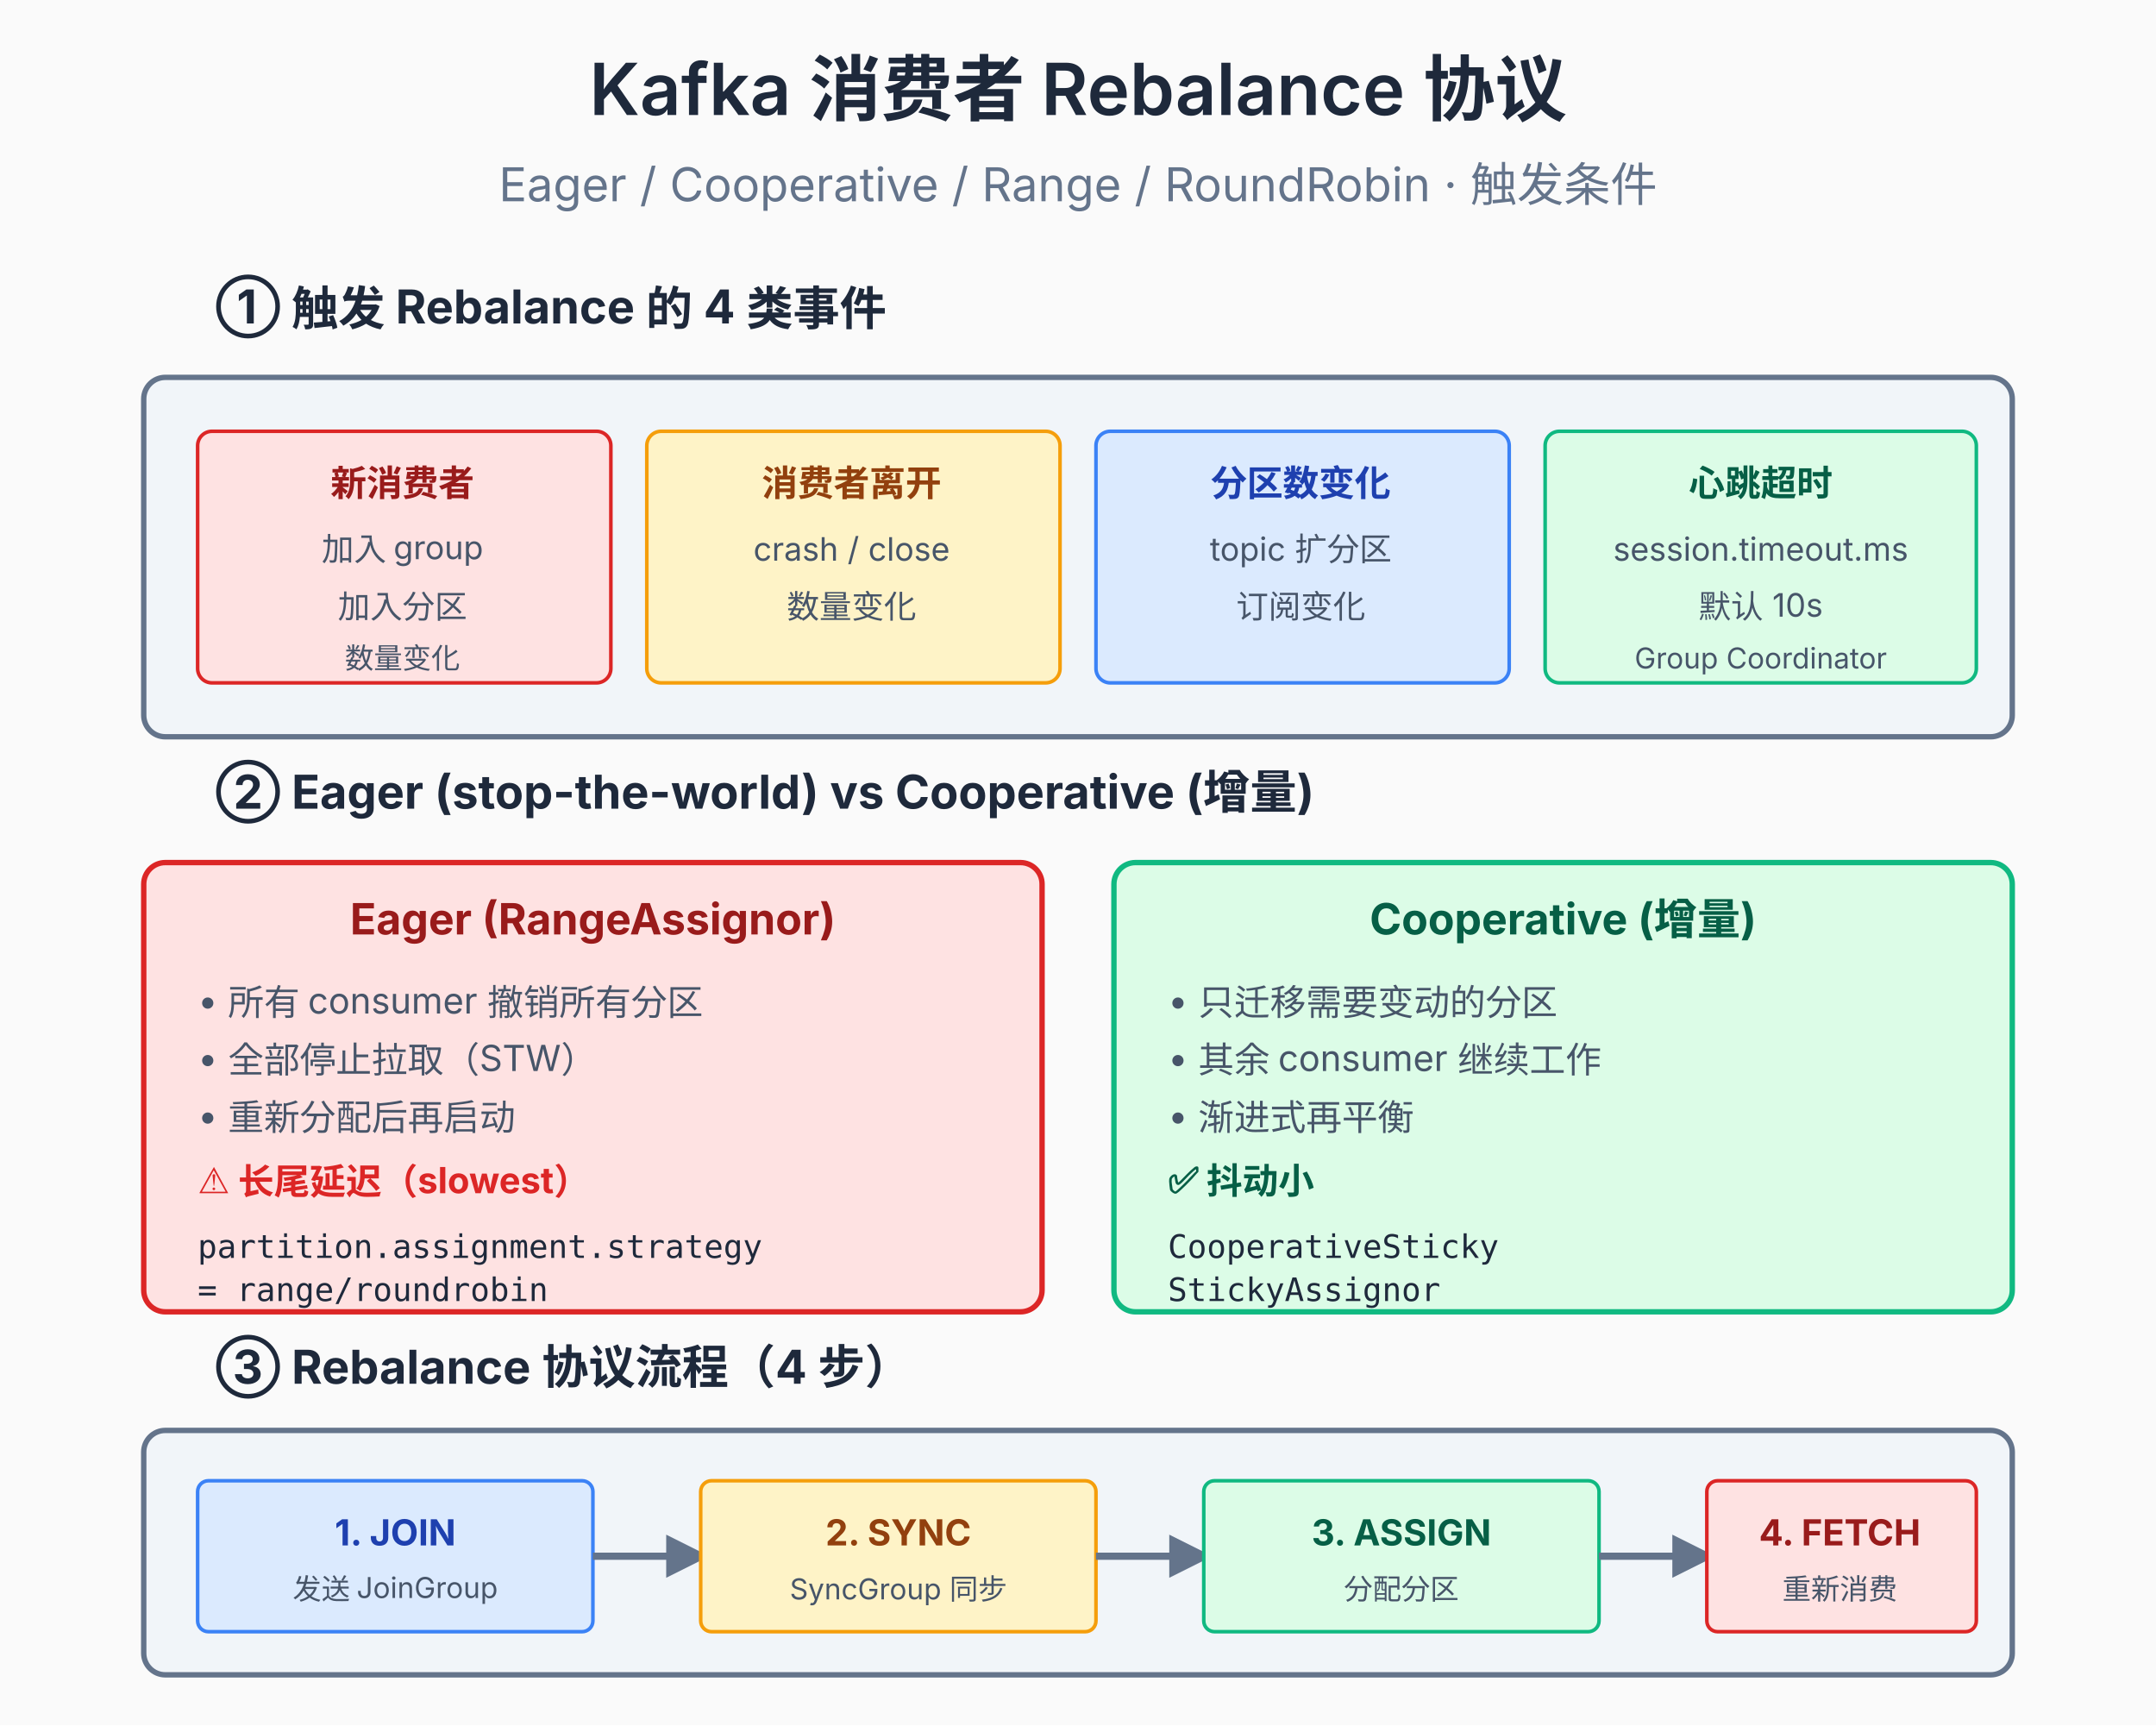
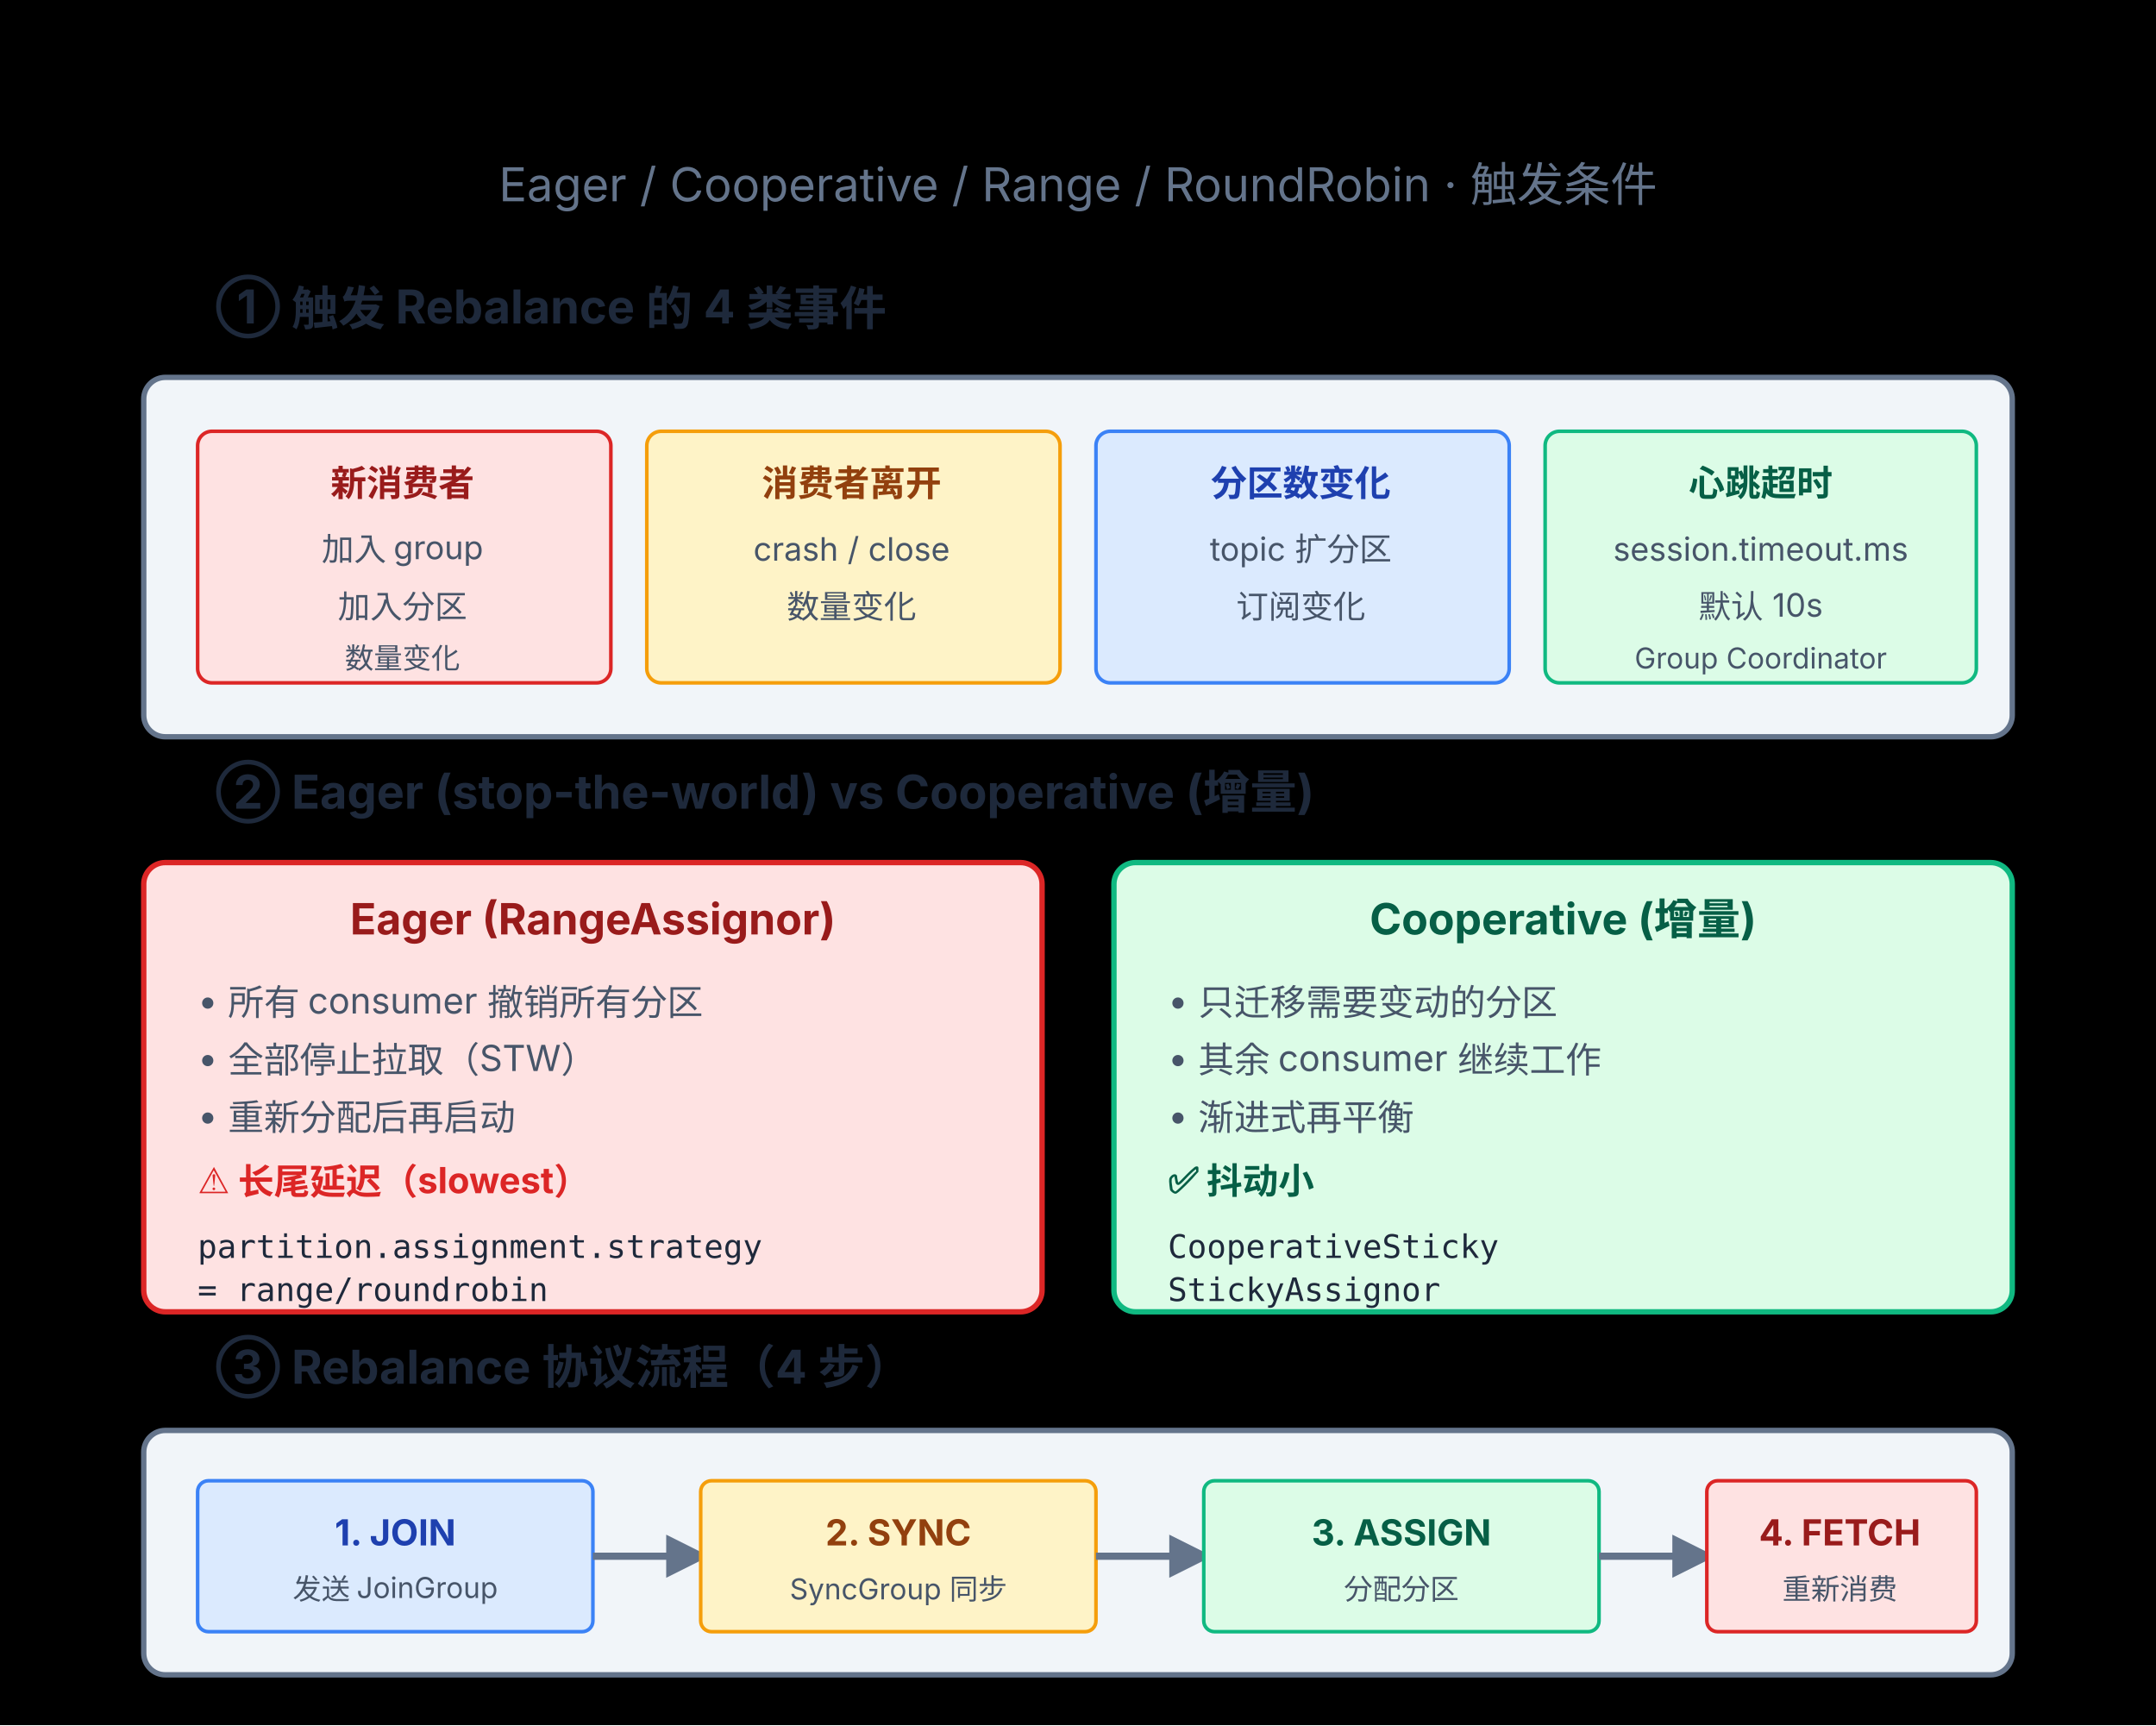
<svg xmlns="http://www.w3.org/2000/svg" viewBox="0 0 600 480" font-family="-apple-system,BlinkMacSystemFont,'PingFang SC',sans-serif">
  <defs>
    <marker id="arr" viewBox="0 0 10 10" refX="8" refY="5" markerWidth="6" markerHeight="6" orient="auto-start-reverse">
      <path d="M0,0 L10,5 L0,10 z" fill="#64748b" />
    </marker>
  </defs>
-   <rect width="600" height="480" fill="#fafafa" />
-   <text x="300" y="32" text-anchor="middle" font-size="20" font-weight="600" fill="#1e293b">Kafka 消费者 Rebalance 协议</text>
+   <rect class="at-svg-bg" width="600" height="480" />
+   <text class="at-svg-title" x="300" y="32" text-anchor="middle" font-size="20" font-weight="600">Kafka 消费者 Rebalance 协议</text>
  <text x="300" y="56" text-anchor="middle" font-size="13" fill="#64748b">Eager / Cooperative / Range / RoundRobin · 触发条件</text>
  <g>
    <text x="60" y="90" font-size="13" font-weight="700" fill="#1e293b">① 触发 Rebalance 的 4 类事件</text>
    <rect x="40" y="105" width="520" height="100" rx="6" fill="#f1f5f9" stroke="#64748b" stroke-width="1.5" />
    <rect x="55" y="120" width="115" height="70" rx="4" fill="#fee2e2" stroke="#dc2626" />
    <text x="112" y="138" text-anchor="middle" font-size="10" font-weight="700" fill="#991b1b">新消费者</text>
    <text x="112" y="156" text-anchor="middle" font-size="9" fill="#475569">加入 group</text>
    <text x="112" y="172" text-anchor="middle" font-size="9" fill="#475569">加入分区</text>
    <text x="112" y="186" text-anchor="middle" font-size="8" fill="#475569">数量变化</text>
    <rect x="180" y="120" width="115" height="70" rx="4" fill="#fef3c7" stroke="#f59e0b" />
    <text x="237" y="138" text-anchor="middle" font-size="10" font-weight="700" fill="#92400e">消费者离开</text>
    <text x="237" y="156" text-anchor="middle" font-size="9" fill="#475569">crash / close</text>
    <text x="237" y="172" text-anchor="middle" font-size="9" fill="#475569">数量变化</text>
    <rect x="305" y="120" width="115" height="70" rx="4" fill="#dbeafe" stroke="#3b82f6" />
    <text x="362" y="138" text-anchor="middle" font-size="10" font-weight="700" fill="#1e40af">分区数变化</text>
    <text x="362" y="156" text-anchor="middle" font-size="9" fill="#475569">topic 扩分区</text>
    <text x="362" y="172" text-anchor="middle" font-size="9" fill="#475569">订阅变化</text>
    <rect x="430" y="120" width="120" height="70" rx="4" fill="#dcfce7" stroke="#10b981" />
    <text x="490" y="138" text-anchor="middle" font-size="10" font-weight="700" fill="#065f46">心跳超时</text>
    <text x="490" y="156" text-anchor="middle" font-size="9" fill="#475569">session.timeout.ms</text>
    <text x="490" y="172" text-anchor="middle" font-size="9" fill="#475569">默认 10s</text>
    <text x="490" y="186" text-anchor="middle" font-size="8" fill="#475569">Group Coordinator</text>
  </g>
  <g>
    <text x="60" y="225" font-size="13" font-weight="700" fill="#1e293b">② Eager (stop-the-world) vs Cooperative (增量)</text>
    <rect x="40" y="240" width="250" height="125" rx="6" fill="#fee2e2" stroke="#dc2626" stroke-width="1.5" />
    <text x="165" y="260" text-anchor="middle" font-size="12" font-weight="700" fill="#991b1b">Eager (RangeAssignor)</text>
    <text x="55" y="282" font-size="10" fill="#475569">• 所有 consumer 撤销所有分区</text>
    <text x="55" y="298" font-size="10" fill="#475569">• 全部停止拉取（STW）</text>
    <text x="55" y="314" font-size="10" fill="#475569">• 重新分配后再启动</text>
    <text x="55" y="332" font-size="10" font-weight="700" fill="#dc2626">⚠️ 长尾延迟（slowest）</text>
    <text x="55" y="350" font-size="9" font-family="monospace" fill="#1e293b">partition.assignment.strategy</text>
    <text x="55" y="362" font-size="9" font-family="monospace" fill="#1e293b">= range/roundrobin</text>
    <rect x="310" y="240" width="250" height="125" rx="6" fill="#dcfce7" stroke="#10b981" stroke-width="1.5" />
    <text x="435" y="260" text-anchor="middle" font-size="12" font-weight="700" fill="#065f46">Cooperative (增量)</text>
    <text x="325" y="282" font-size="10" fill="#475569">• 只迁移需要变动的分区</text>
    <text x="325" y="298" font-size="10" fill="#475569">• 其余 consumer 继续工作</text>
    <text x="325" y="314" font-size="10" fill="#475569">• 渐进式再平衡</text>
    <text x="325" y="332" font-size="10" font-weight="700" fill="#065f46">✅ 抖动小</text>
    <text x="325" y="350" font-size="9" font-family="monospace" fill="#1e293b">CooperativeSticky</text>
    <text x="325" y="362" font-size="9" font-family="monospace" fill="#1e293b">StickyAssignor</text>
  </g>
  <g>
    <text x="60" y="385" font-size="13" font-weight="700" fill="#1e293b">③ Rebalance 协议流程（4 步）</text>
    <rect x="40" y="398" width="520" height="68" rx="6" fill="#f1f5f9" stroke="#64748b" stroke-width="1.5" />
    <rect x="55" y="412" width="110" height="42" rx="3" fill="#dbeafe" stroke="#3b82f6" />
    <text x="110" y="430" text-anchor="middle" font-size="10" font-weight="700" fill="#1e40af">1. JOIN</text>
    <text x="110" y="445" text-anchor="middle" font-size="8" fill="#475569">发送 JoinGroup</text>
    <path d="M 165 433 L 195 433" fill="none" stroke="#64748b" stroke-width="2" marker-end="url(#arr)" />
    <rect x="195" y="412" width="110" height="42" rx="3" fill="#fef3c7" stroke="#f59e0b" />
    <text x="250" y="430" text-anchor="middle" font-size="10" font-weight="700" fill="#92400e">2. SYNC</text>
    <text x="250" y="445" text-anchor="middle" font-size="8" fill="#475569">SyncGroup 同步</text>
    <path d="M 305 433 L 335 433" fill="none" stroke="#64748b" stroke-width="2" marker-end="url(#arr)" />
    <rect x="335" y="412" width="110" height="42" rx="3" fill="#dcfce7" stroke="#10b981" />
    <text x="390" y="430" text-anchor="middle" font-size="10" font-weight="700" fill="#065f46">3. ASSIGN</text>
    <text x="390" y="445" text-anchor="middle" font-size="8" fill="#475569">分配分区</text>
    <path d="M 445 433 L 475 433" fill="none" stroke="#64748b" stroke-width="2" marker-end="url(#arr)" />
    <rect x="475" y="412" width="75" height="42" rx="3" fill="#fee2e2" stroke="#dc2626" />
    <text x="512" y="430" text-anchor="middle" font-size="10" font-weight="700" fill="#991b1b">4. FETCH</text>
    <text x="512" y="445" text-anchor="middle" font-size="8" fill="#475569">重新消费</text>
  </g>
</svg>
